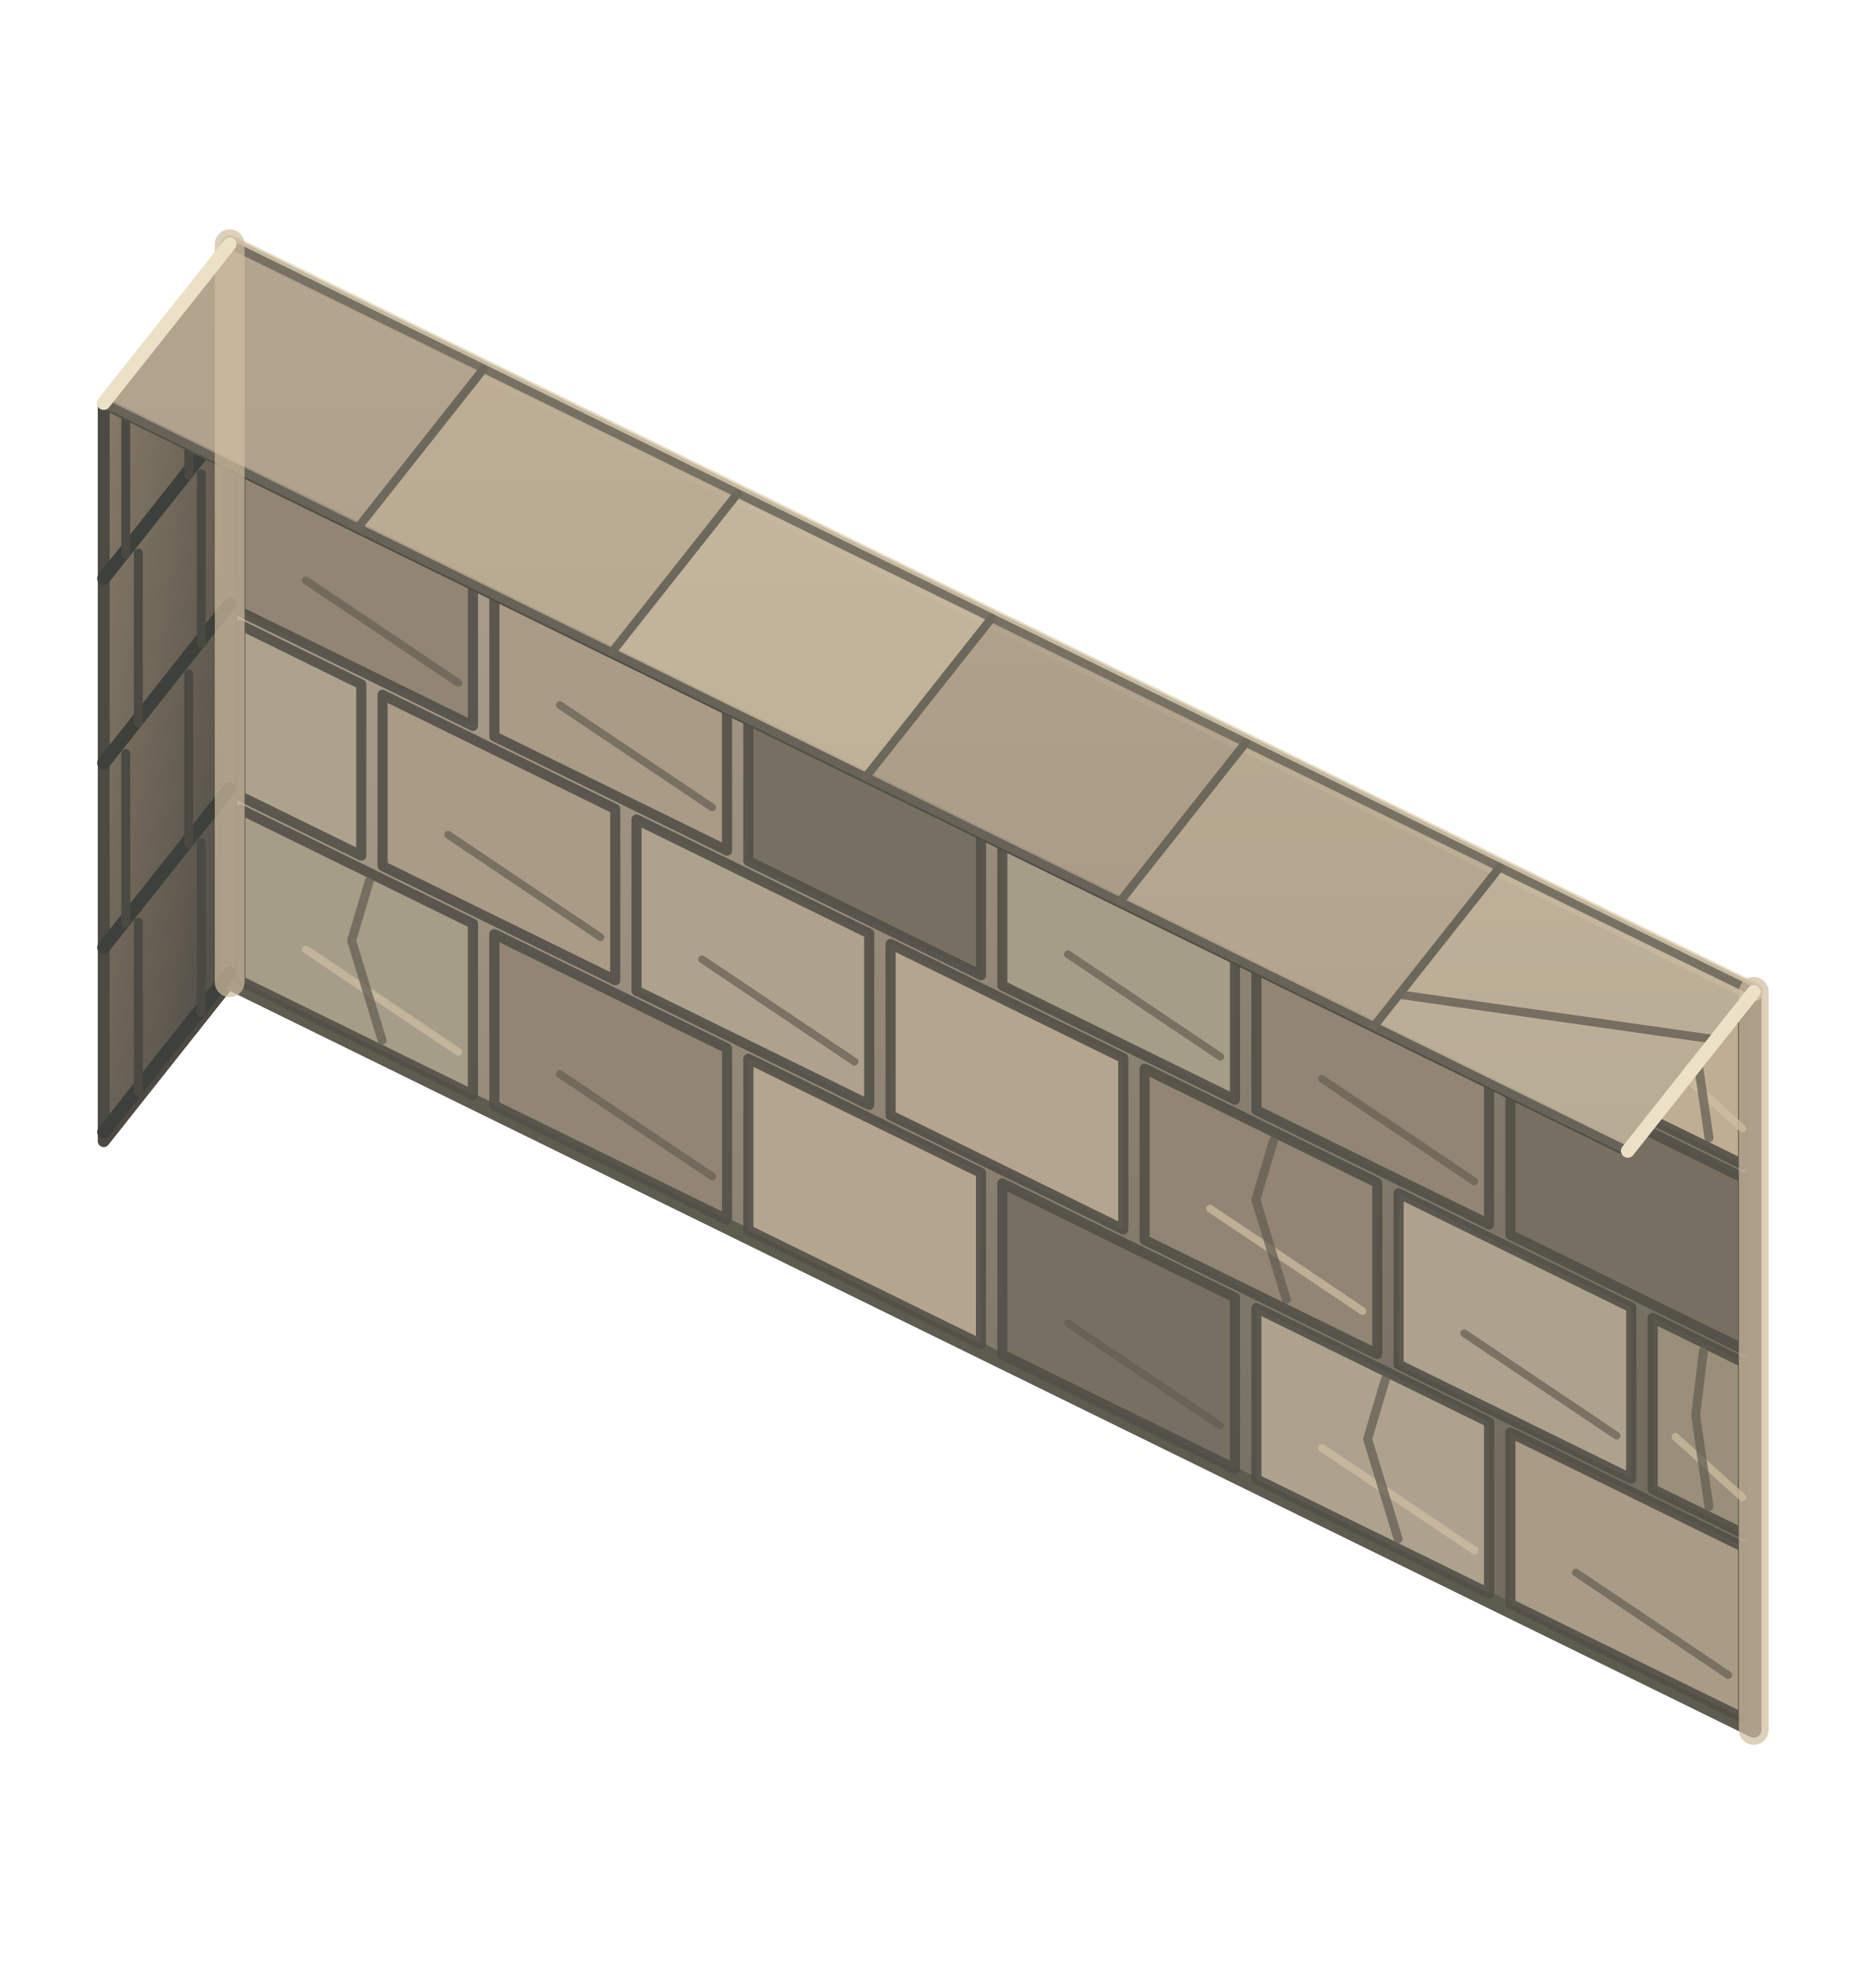
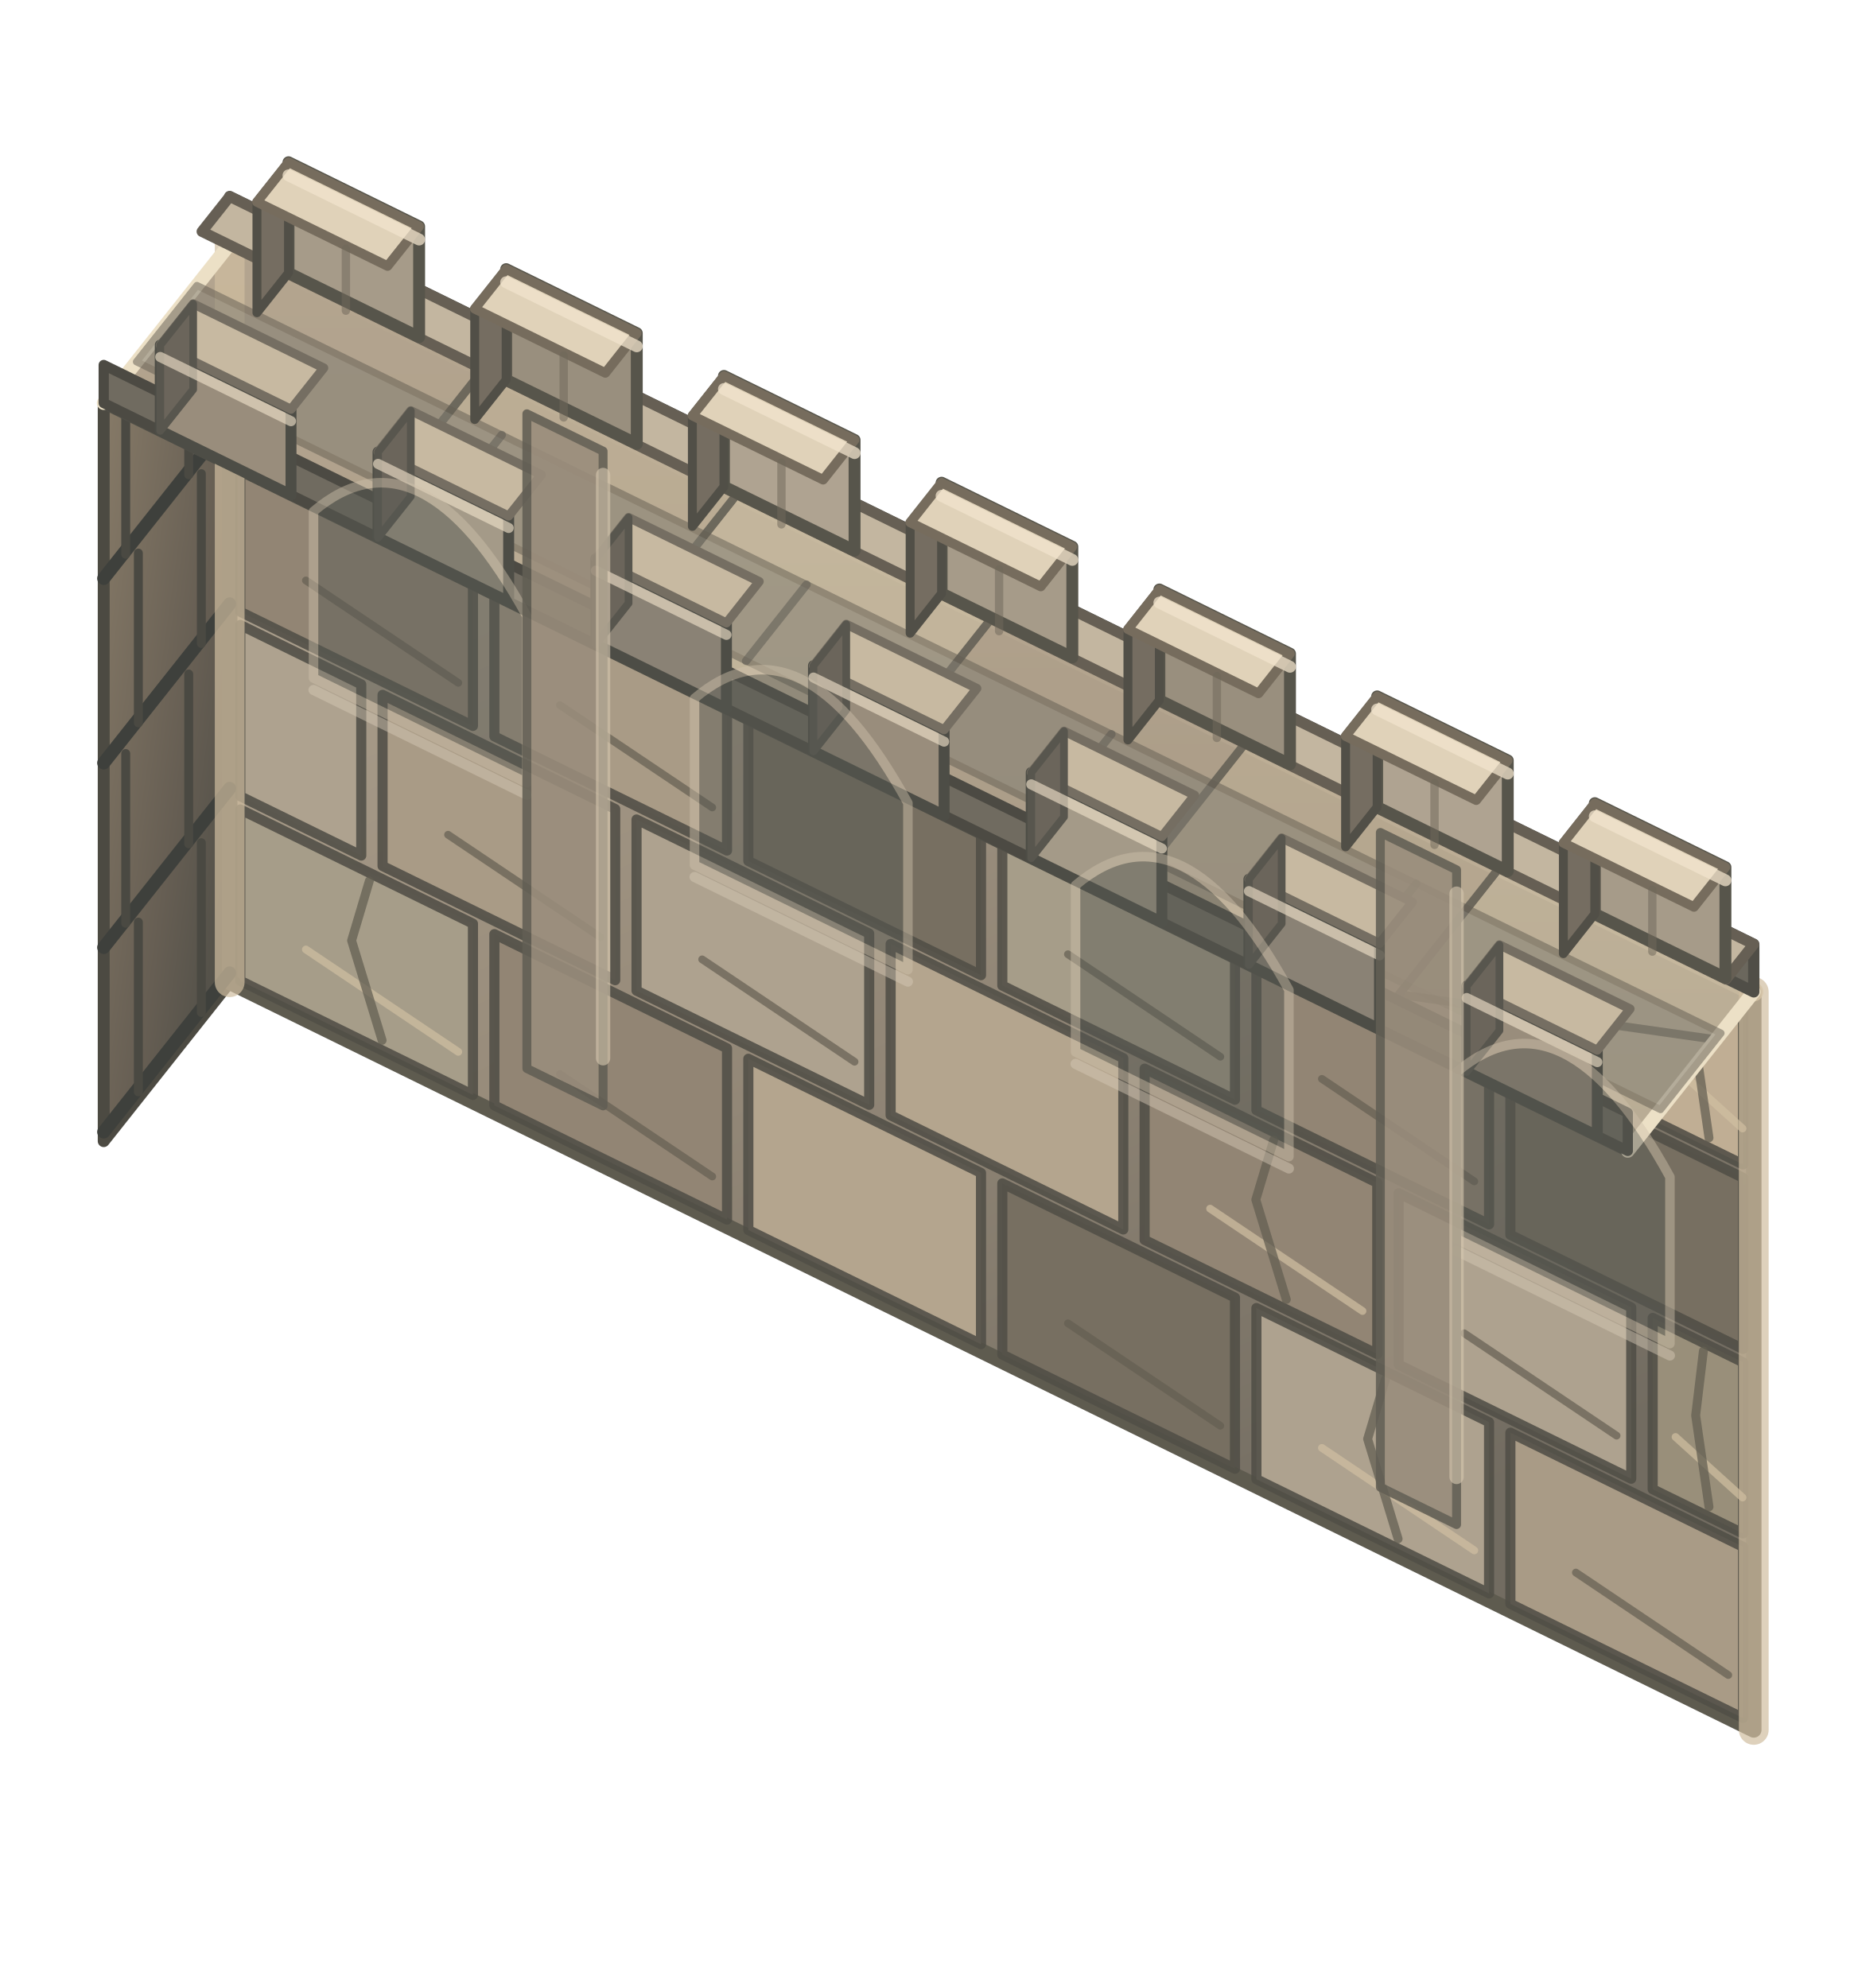
<svg xmlns="http://www.w3.org/2000/svg" width="156" height="167" viewBox="114 104 156 167" shape-rendering="geometricPrecision">
  <defs>
    <linearGradient id="side" x1="0" y1="0" x2="1" y2="1">
      <stop stop-color="#8c7f6b" />
      <stop offset=".6" stop-color="#665e53" />
      <stop offset="1" stop-color="#484943" />
    </linearGradient>
    <linearGradient id="front" x1="0" y1="0" x2=".5" y2="1">
      <stop stop-color="#b5a996" />
      <stop offset=".52" stop-color="#988c7b" />
      <stop offset="1" stop-color="#726c61" />
    </linearGradient>
    <linearGradient id="roof" x1="0" y1="0" x2="0" y2="1">
      <stop stop-color="#ddd0b6" />
      <stop offset=".5" stop-color="#b6a992" />
      <stop offset="1" stop-color="#797367" />
    </linearGradient>
  </defs>
  <g stroke-linejoin="round" stroke-linecap="round">
    <polygon points="133.29,186.51 122.71,199.86 122.71,137.86 133.29,124.51" fill="url(#side)" stroke="#4c4a42" stroke-width="1" />
    <polygon points="261.29,249.32 133.29,186.51 133.29,124.51 261.29,187.32" fill="url(#front)" stroke="#5e5b4f" stroke-width="1.3" />
    <polygon points="260.39,248.32 240.85,238.73 240.85,224.35 260.39,233.94" fill="#a99b86" stroke="#514f47" stroke-opacity=".88" stroke-width="0.85" />
    <polyline points="259.15,244.71 246.35,236.1" fill="none" stroke="#645e51" stroke-width="0.65" stroke-linecap="round" stroke-linejoin="round" opacity=".7" />
    <polygon points="239.06,237.85 219.52,228.26 219.52,213.88 239.06,223.47" fill="#aea28f" stroke="#514f47" stroke-opacity=".88" stroke-width="0.85" />
    <polyline points="237.82,234.24 225.02,225.63" fill="none" stroke="#d0bfa1" stroke-width="0.65" stroke-linecap="round" stroke-linejoin="round" opacity=".7" />
    <polyline points="231.42,233.27 228.86,224.88 230.35,219.88" fill="none" stroke="#615d50" stroke-width="0.75" stroke-linecap="round" stroke-linejoin="round" opacity=".72" />
    <polygon points="217.72,227.38 198.18,217.79 198.18,203.41 217.72,213" fill="#776f61" stroke="#514f47" stroke-opacity=".88" stroke-width="0.85" />
    <polyline points="216.49,223.77 203.69,215.16" fill="none" stroke="#645e51" stroke-width="0.65" stroke-linecap="round" stroke-linejoin="round" opacity=".7" />
    <polygon points="196.39,216.92 176.85,207.33 176.85,192.94 196.39,202.53" fill="#b4a58e" stroke="#514f47" stroke-opacity=".88" stroke-width="0.85" />
    <polygon points="175.06,206.45 155.52,196.86 155.52,182.47 175.06,192.06" fill="#928574" stroke="#514f47" stroke-opacity=".88" stroke-width="0.85" />
    <polyline points="173.82,202.83 161.02,194.23" fill="none" stroke="#645e51" stroke-width="0.65" stroke-linecap="round" stroke-linejoin="round" opacity=".7" />
    <polygon points="153.72,195.98 134.18,186.39 134.18,172 153.72,181.59" fill="#a69d89" stroke="#514f47" stroke-opacity=".88" stroke-width="0.85" />
    <polyline points="152.49,192.36 139.69,183.76" fill="none" stroke="#d0bfa1" stroke-width="0.65" stroke-linecap="round" stroke-linejoin="round" opacity=".7" />
    <polyline points="146.09,191.39 143.53,183.01 145.02,178" fill="none" stroke="#615d50" stroke-width="0.75" stroke-linecap="round" stroke-linejoin="round" opacity=".72" />
    <polygon points="260.39,232.82 252.8,229.1 252.8,214.71 260.39,218.44" fill="#998f7a" stroke="#514f47" stroke-opacity=".88" stroke-width="0.85" />
    <polyline points="260.35,229.8 254.72,224.71" fill="none" stroke="#d0bfa1" stroke-width="0.65" stroke-linecap="round" stroke-linejoin="round" opacity=".7" />
    <polyline points="257.53,230.58 256.41,222.9 257.06,217.49" fill="none" stroke="#615d50" stroke-width="0.75" stroke-linecap="round" stroke-linejoin="round" opacity=".72" />
    <polygon points="251,228.22 231.46,218.63 231.46,204.24 251,213.83" fill="#aea28f" stroke="#514f47" stroke-opacity=".88" stroke-width="0.85" />
    <polyline points="249.77,224.6 236.97,216" fill="none" stroke="#645e51" stroke-width="0.65" stroke-linecap="round" stroke-linejoin="round" opacity=".7" />
    <polygon points="229.67,217.75 210.13,208.16 210.13,193.77 229.67,203.36" fill="#928574" stroke="#514f47" stroke-opacity=".88" stroke-width="0.85" />
    <polyline points="228.43,214.13 215.63,205.53" fill="none" stroke="#d0bfa1" stroke-width="0.65" stroke-linecap="round" stroke-linejoin="round" opacity=".7" />
    <polyline points="222.03,213.16 219.47,204.78 220.97,199.77" fill="none" stroke="#615d50" stroke-width="0.75" stroke-linecap="round" stroke-linejoin="round" opacity=".72" />
    <polygon points="208.34,207.28 188.8,197.69 188.8,183.3 208.34,192.89" fill="#b4a58e" stroke="#514f47" stroke-opacity=".88" stroke-width="0.85" />
    <polygon points="187,196.81 167.46,187.22 167.46,172.84 187,182.42" fill="#aea28f" stroke="#514f47" stroke-opacity=".88" stroke-width="0.85" />
    <polyline points="185.77,193.19 172.97,184.59" fill="none" stroke="#645e51" stroke-width="0.65" stroke-linecap="round" stroke-linejoin="round" opacity=".7" />
    <polygon points="165.67,186.34 146.13,176.75 146.13,162.37 165.67,171.96" fill="#a99b86" stroke="#514f47" stroke-opacity=".88" stroke-width="0.85" />
    <polyline points="164.43,182.73 151.63,174.12" fill="none" stroke="#645e51" stroke-width="0.65" stroke-linecap="round" stroke-linejoin="round" opacity=".7" />
    <polygon points="144.34,175.87 134.18,170.89 134.18,156.5 144.34,161.49" fill="#aea28f" stroke="#514f47" stroke-opacity=".88" stroke-width="0.85" />
    <polygon points="260.39,217.32 240.85,207.73 240.85,193.35 260.39,202.94" fill="#776f61" stroke="#514f47" stroke-opacity=".88" stroke-width="0.85" />
    <polygon points="239.06,206.85 219.52,197.26 219.52,182.88 239.06,192.47" fill="#928574" stroke="#514f47" stroke-opacity=".88" stroke-width="0.85" />
    <polyline points="237.82,203.24 225.02,194.63" fill="none" stroke="#645e51" stroke-width="0.65" stroke-linecap="round" stroke-linejoin="round" opacity=".7" />
    <polygon points="217.72,196.38 198.18,186.79 198.18,172.41 217.72,182" fill="#a69d89" stroke="#514f47" stroke-opacity=".88" stroke-width="0.85" />
    <polyline points="216.49,192.77 203.69,184.16" fill="none" stroke="#645e51" stroke-width="0.65" stroke-linecap="round" stroke-linejoin="round" opacity=".7" />
    <polygon points="196.39,185.92 176.85,176.33 176.85,161.94 196.39,171.53" fill="#776f61" stroke="#514f47" stroke-opacity=".88" stroke-width="0.85" />
    <polygon points="175.06,175.45 155.52,165.86 155.52,151.47 175.06,161.06" fill="#a99b86" stroke="#514f47" stroke-opacity=".88" stroke-width="0.85" />
    <polyline points="173.82,171.83 161.02,163.23" fill="none" stroke="#645e51" stroke-width="0.65" stroke-linecap="round" stroke-linejoin="round" opacity=".7" />
    <polygon points="153.72,164.98 134.18,155.39 134.18,141 153.72,150.59" fill="#928574" stroke="#514f47" stroke-opacity=".88" stroke-width="0.85" />
    <polyline points="152.49,161.36 139.69,152.76" fill="none" stroke="#645e51" stroke-width="0.65" stroke-linecap="round" stroke-linejoin="round" opacity=".7" />
    <polygon points="260.39,201.82 252.8,198.1 252.8,183.71 260.39,187.44" fill="#c0ae94" stroke="#514f47" stroke-opacity=".88" stroke-width="0.85" />
    <polyline points="260.35,198.8 254.72,193.71" fill="none" stroke="#d0bfa1" stroke-width="0.65" stroke-linecap="round" stroke-linejoin="round" opacity=".7" />
    <polyline points="257.53,199.58 256.41,191.9 257.06,186.49" fill="none" stroke="#615d50" stroke-width="0.75" stroke-linecap="round" stroke-linejoin="round" opacity=".72" />
    <polygon points="251,197.22 231.46,187.63 231.46,173.24 251,182.83" fill="#a99b86" stroke="#514f47" stroke-opacity=".88" stroke-width="0.85" />
    <polyline points="249.77,193.6 236.97,185" fill="none" stroke="#d0bfa1" stroke-width="0.65" stroke-linecap="round" stroke-linejoin="round" opacity=".7" />
    <polyline points="243.37,192.63 240.81,184.25 242.3,179.24" fill="none" stroke="#615d50" stroke-width="0.75" stroke-linecap="round" stroke-linejoin="round" opacity=".72" />
    <polygon points="229.67,186.75 210.13,177.16 210.13,162.77 229.67,172.36" fill="#928574" stroke="#514f47" stroke-opacity=".88" stroke-width="0.85" />
    <polyline points="228.43,183.13 215.63,174.53" fill="none" stroke="#d0bfa1" stroke-width="0.65" stroke-linecap="round" stroke-linejoin="round" opacity=".7" />
    <polyline points="222.03,182.16 219.47,173.78 220.97,168.77" fill="none" stroke="#615d50" stroke-width="0.75" stroke-linecap="round" stroke-linejoin="round" opacity=".72" />
    <polygon points="208.34,176.28 188.8,166.69 188.8,152.3 208.34,161.89" fill="#998f7a" stroke="#514f47" stroke-opacity=".88" stroke-width="0.85" />
    <polygon points="187,165.81 167.46,156.22 167.46,141.84 187,151.42" fill="#aea28f" stroke="#514f47" stroke-opacity=".88" stroke-width="0.85" />
    <polyline points="185.77,162.19 172.97,153.59" fill="none" stroke="#645e51" stroke-width="0.65" stroke-linecap="round" stroke-linejoin="round" opacity=".7" />
    <polygon points="165.67,155.34 146.13,145.75 146.13,131.37 165.67,140.96" fill="#776f61" stroke="#514f47" stroke-opacity=".88" stroke-width="0.85" />
    <polyline points="164.43,151.73 151.63,143.12" fill="none" stroke="#645e51" stroke-width="0.65" stroke-linecap="round" stroke-linejoin="round" opacity=".7" />
    <polygon points="144.34,144.87 134.18,139.89 134.18,125.5 144.34,130.49" fill="#aea28f" stroke="#514f47" stroke-opacity=".88" stroke-width="0.85" />
    <polyline points="144.04,141.72 136.87,135.87" fill="none" stroke="#d0bfa1" stroke-width="0.65" stroke-linecap="round" stroke-linejoin="round" opacity=".7" />
    <polyline points="140.45,142.13 139.02,134.29 139.86,128.97" fill="none" stroke="#615d50" stroke-width="0.75" stroke-linecap="round" stroke-linejoin="round" opacity=".72" />
    <polyline points="133.29,185.73 122.71,199.09" fill="none" stroke="#3e403c" stroke-width="1.1" stroke-linecap="round" stroke-linejoin="round" />
    <polyline points="130.91,189.05 130.91,174.79" fill="none" stroke="#4a4942" stroke-width="0.75" stroke-linecap="round" stroke-linejoin="round" />
    <polyline points="125.62,195.72 125.62,181.46" fill="none" stroke="#4a4942" stroke-width="0.75" stroke-linecap="round" stroke-linejoin="round" />
    <polyline points="133.29,170.23 122.71,183.59" fill="none" stroke="#3e403c" stroke-width="1.1" stroke-linecap="round" stroke-linejoin="round" />
    <polyline points="129.85,174.88 129.85,160.62" fill="none" stroke="#4a4942" stroke-width="0.75" stroke-linecap="round" stroke-linejoin="round" />
    <polyline points="124.56,181.56 124.56,167.3" fill="none" stroke="#4a4942" stroke-width="0.75" stroke-linecap="round" stroke-linejoin="round" />
    <polyline points="133.29,154.73 122.71,168.09" fill="none" stroke="#3e403c" stroke-width="1.1" stroke-linecap="round" stroke-linejoin="round" />
    <polyline points="130.91,158.05 130.91,143.79" fill="none" stroke="#4a4942" stroke-width="0.75" stroke-linecap="round" stroke-linejoin="round" />
    <polyline points="125.62,164.72 125.62,150.46" fill="none" stroke="#4a4942" stroke-width="0.75" stroke-linecap="round" stroke-linejoin="round" />
    <polyline points="133.29,139.23 122.71,152.59" fill="none" stroke="#3e403c" stroke-width="1.1" stroke-linecap="round" stroke-linejoin="round" />
    <polyline points="129.85,143.88 129.85,129.62" fill="none" stroke="#4a4942" stroke-width="0.75" stroke-linecap="round" stroke-linejoin="round" />
    <polyline points="124.56,150.56 124.56,136.3" fill="none" stroke="#4a4942" stroke-width="0.75" stroke-linecap="round" stroke-linejoin="round" />
    <polygon points="261.29,187.32 133.29,124.51 122.71,137.86 250.71,200.68" fill="url(#roof)" stroke="#504f47" stroke-width="1" />
    <polyline points="261.29,187.32 133.29,124.51" fill="none" stroke="#e2d3b6" stroke-width="1.6" stroke-linecap="round" stroke-linejoin="round" opacity=".8" />
    <polygon points="261.29,187.32 239.95,176.85 229.38,190.21 250.71,200.68" fill="#c3b59b" stroke="#6b665a" stroke-width=".7" opacity=".86" />
    <polyline points="258.11,191.33 231.49,187.54" fill="none" stroke="#766e61" stroke-width="0.72" stroke-linecap="round" stroke-linejoin="round" />
    <polygon points="239.95,176.85 218.62,166.38 208.05,179.74 229.38,190.21" fill="#b8a991" stroke="#6b665a" stroke-width=".7" opacity=".86" />
    <polygon points="218.62,166.38 197.29,155.91 186.71,169.27 208.05,179.74" fill="#ad9e89" stroke="#6b665a" stroke-width=".7" opacity=".86" />
    <polygon points="197.29,155.91 175.95,145.44 165.38,158.8 186.71,169.27" fill="#c3b59b" stroke="#6b665a" stroke-width=".7" opacity=".86" />
    <polygon points="175.95,145.44 154.62,134.97 144.05,148.33 165.38,158.8" fill="#b8a991" stroke="#6b665a" stroke-width=".7" opacity=".86" />
    <polygon points="154.62,134.97 133.29,124.51 122.71,137.86 144.05,148.33" fill="#ad9e89" stroke="#6b665a" stroke-width=".7" opacity=".86" />
    <polyline points="261.29,249.32 261.29,187.32" fill="none" stroke="#d0bea0" stroke-width="2.5" stroke-linecap="round" stroke-linejoin="round" opacity=".7" />
    <polyline points="261.29,187.32 250.71,200.68" fill="none" stroke="#ece0c6" stroke-width="1.15" stroke-linecap="round" stroke-linejoin="round" />
    <polyline points="133.29,186.51 133.29,124.51" fill="none" stroke="#d0bea0" stroke-width="2.5" stroke-linecap="round" stroke-linejoin="round" opacity=".7" />
    <polyline points="133.29,124.51 122.71,137.86" fill="none" stroke="#ece0c6" stroke-width="1.15" stroke-linecap="round" stroke-linejoin="round" />
  </g>
+   <g id="stone-crenellations-v1" stroke-linejoin="round" stroke-linecap="round">
+     <polygon points="258.54,190.79 130.54,127.98 125.46,134.39 253.46,197.21" fill="#817d72" stroke="#635e53" stroke-width=".60" opacity=".52" />
+     <path d="M232.94,178.23 L227.86,184.64" stroke="#55534d" stroke-width=".70" opacity="0.48" fill="none" />
+     <path d="M207.34,165.67 L202.26,172.08" stroke="#55534d" stroke-width=".70" opacity="0.48" fill="none" />
+     <path d="M181.74,153.11 L176.66,159.52" stroke="#55534d" stroke-width=".70" opacity="0.48" fill="none" />
+     <path d="M156.14,140.54 L151.06,146.95" stroke="#55534d" stroke-width=".70" opacity="0.48" fill="none" />
+     <polygon points="250.71,200.68 122.71,137.86 122.71,134.66 250.71,197.48" fill="#706b60" stroke="#4c4a43" stroke-width=".86" />
+     <polygon points="248.15,199.42 237.18,194.04 237.18,186.84 248.15,192.22" fill="#998d7c" stroke="#4d4d46" stroke-width=".92" />
+     <polygon points="248.15,192.22 237.18,186.84 239.93,183.37 250.90,188.75" fill="#c7b9a1" stroke="#756e62" stroke-width=".76" />
+     <polygon points="237.18,194.04 239.93,190.57 239.93,183.37 237.18,186.84" fill="#6b655b" stroke="#58564e" stroke-width=".65" />
+     <path d="M248.15,193.22 L237.18,187.84" stroke="#eee0c8" stroke-width=".85" opacity="0.64" fill="none" />
+     <polygon points="229.86,190.45 218.89,185.06 218.89,177.86 229.86,183.25" fill="#8a8275" stroke="#4d4d46" stroke-width=".92" />
+     <polygon points="229.86,183.25 218.89,177.86 221.64,174.39 232.62,179.78" fill="#c7b9a1" stroke="#756e62" stroke-width=".76" />
+     <polygon points="218.89,185.06 221.64,181.59 221.64,174.39 218.89,177.86" fill="#6b655b" stroke="#58564e" stroke-width=".65" />
+     <path d="M229.86,184.25 L218.89,178.86" stroke="#eee0c8" stroke-width=".85" opacity="0.64" fill="none" />
+     <polygon points="211.58,181.48 200.61,176.09 200.61,168.89 211.58,174.28" fill="#a49a88" stroke="#4d4d46" stroke-width=".92" />
+     <polygon points="211.58,174.28 200.61,168.89 203.36,165.42 214.33,170.80" fill="#c7b9a1" stroke="#756e62" stroke-width=".76" />
+     <polygon points="200.61,176.09 203.36,172.62 203.36,165.42 200.61,168.89" fill="#6b655b" stroke="#58564e" stroke-width=".65" />
+     <path d="M211.58,175.28 L200.61,169.89" stroke="#eee0c8" stroke-width=".85" opacity="0.64" fill="none" />
+     <polygon points="193.29,172.50 182.32,167.12 182.32,159.92 193.29,165.30" fill="#998d7c" stroke="#4d4d46" stroke-width=".92" />
+     <polygon points="193.29,165.30 182.32,159.92 185.07,156.44 196.04,161.83" fill="#c7b9a1" stroke="#756e62" stroke-width=".76" />
+     <polygon points="182.32,167.12 185.07,163.64 185.07,156.44 182.32,159.92" fill="#6b655b" stroke="#58564e" stroke-width=".65" />
+     <path d="M193.29,166.30 L182.32,160.92" stroke="#eee0c8" stroke-width=".85" opacity="0.64" fill="none" />
+     <polygon points="175.01,163.53 164.04,158.14 164.04,150.94 175.01,156.33" fill="#8a8275" stroke="#4d4d46" stroke-width=".92" />
+     <polygon points="175.01,156.33 164.04,150.94 166.79,147.47 177.76,152.85" fill="#c7b9a1" stroke="#756e62" stroke-width=".76" />
+     <polygon points="164.04,158.14 166.79,154.67 166.79,147.47 164.04,150.94" fill="#6b655b" stroke="#58564e" stroke-width=".65" />
+     <path d="M175.01,157.33 L164.04,151.94" stroke="#eee0c8" stroke-width=".85" opacity="0.64" fill="none" />
+     <polygon points="156.72,154.55 145.75,149.17 145.75,141.97 156.72,147.35" fill="#a49a88" stroke="#4d4d46" stroke-width=".92" />
+     <polygon points="156.72,147.35 145.75,141.97 148.50,138.50 159.47,143.88" fill="#c7b9a1" stroke="#756e62" stroke-width=".76" />
+     <polygon points="145.75,149.17 148.50,145.70 148.50,138.50 145.75,141.97" fill="#6b655b" stroke="#58564e" stroke-width=".65" />
+     <path d="M156.72,148.35 L145.75,142.97" stroke="#eee0c8" stroke-width=".85" opacity="0.64" fill="none" />
+     <polygon points="138.44,145.58 127.46,140.19 127.46,132.99 138.44,138.38" fill="#998d7c" stroke="#4d4d46" stroke-width=".92" />
+     <polygon points="138.44,138.38 127.46,132.99 130.22,129.52 141.19,134.91" fill="#c7b9a1" stroke="#756e62" stroke-width=".76" />
+     <polygon points="127.46,140.19 130.22,136.72 130.22,129.52 127.46,132.99" fill="#6b655b" stroke="#58564e" stroke-width=".65" />
+     <path d="M138.44,139.38 L127.46,133.99" stroke="#eee0c8" stroke-width=".85" opacity="0.64" fill="none" />
+     <path d="M254.25,216.87 L254.25,202.87 Q245.29,186.47 236.33,194.07 L236.33,208.07 Z" fill="#575951" stroke="#cfc1aa" stroke-width=".8" opacity=".45" />
+     <path d="M254.25,217.87 L236.33,209.07" stroke="#d7cab7" stroke-width=".85" opacity="0.46" fill="none" />
+     <path d="M222.25,201.16 L222.25,187.16 Q213.29,170.77 204.33,178.37 L204.33,192.37 Z" fill="#575951" stroke="#cfc1aa" stroke-width=".8" opacity=".45" />
+     <path d="M222.25,202.16 L204.33,193.37" stroke="#d7cab7" stroke-width=".85" opacity="0.46" fill="none" />
+     <path d="M190.25,185.46 L190.25,171.46 Q181.29,155.06 172.33,162.67 L172.33,176.67 Z" fill="#575951" stroke="#cfc1aa" stroke-width=".8" opacity=".45" />
+     <path d="M190.25,186.46 L172.33,177.67" stroke="#d7cab7" stroke-width=".85" opacity="0.46" fill="none" />
+     <path d="M158.25,169.76 L158.25,155.76 Q149.29,139.36 140.33,146.96 L140.33,160.96 Z" fill="#575951" stroke="#cfc1aa" stroke-width=".8" opacity=".45" />
+     <path d="M158.25,170.76 L140.33,161.96" stroke="#d7cab7" stroke-width=".85" opacity="0.46" fill="none" />
+     <polygon points="236.33,177.07 229.93,173.93 229.93,228.93 236.33,232.07" fill="#998d7b" stroke="#625e54" stroke-width=".75" opacity=".88" />
+     <path d="M236.33,179.07 L236.33,228.07" stroke="#d5c6af" stroke-width="1.2" opacity="0.62" fill="none" />
+     <polygon points="164.65,141.90 158.25,138.76 158.25,193.76 164.65,196.90" fill="#998d7b" stroke="#625e54" stroke-width=".75" opacity=".88" />
+     <path d="M164.65,143.90 L164.65,192.90" stroke="#d5c6af" stroke-width="1.2" opacity="0.62" fill="none" />
+     <polygon points="261.29,187.32 133.29,124.51 133.29,120.51 261.29,183.32" fill="#6b675d" stroke="#504e47" stroke-width=".95" />
+     <polygon points="261.29,183.32 133.29,120.51 130.96,123.45 258.96,186.26" fill="#c3b6a0" stroke="#665f54" stroke-width=".9" />
+     <polygon points="258.91,186.15 247.94,180.77 247.94,171.47 258.91,176.85" fill="#a69b89" stroke="#57554b" stroke-width="1.0" />
+     <polygon points="247.94,180.77 245.30,184.11 245.30,174.81 247.94,171.47" fill="#756d61" stroke="#514f47" stroke-width=".75" />
+     <polygon points="258.91,176.85 247.94,171.47 245.30,174.81 256.27,180.19" fill="#e0d2b9" stroke="#766c5d" stroke-width=".8" />
+     <path d="M258.91,177.95 L247.94,172.57" stroke="#f1e4cd" stroke-width="1" opacity="0.74" fill="none" />
+     <path d="M252.77,183.94 L252.77,178.74" stroke="#6f675a" stroke-width=".70" opacity="0.52" fill="none" />
+     <polygon points="240.63,177.18 229.66,171.80 229.66,162.50 240.63,167.88" fill="#afa391" stroke="#57554b" stroke-width="1.0" />
+     <polygon points="229.66,171.80 227.01,175.14 227.01,165.84 229.66,162.50" fill="#756d61" stroke="#514f47" stroke-width=".75" />
+     <polygon points="240.63,167.88 229.66,162.50 227.01,165.84 237.98,171.22" fill="#e0d2b9" stroke="#766c5d" stroke-width=".8" />
+     <path d="M240.63,168.98 L229.66,163.60" stroke="#f1e4cd" stroke-width="1" opacity="0.74" fill="none" />
+     <path d="M234.48,174.97 L234.48,169.77" stroke="#6f675a" stroke-width=".70" opacity="0.52" fill="none" />
+     <polygon points="222.34,168.21 211.37,162.82 211.37,153.52 222.34,158.91" fill="#998f7e" stroke="#57554b" stroke-width="1.0" />
+     <polygon points="211.37,162.82 208.73,166.16 208.73,156.86 211.37,153.52" fill="#756d61" stroke="#514f47" stroke-width=".75" />
+     <polygon points="222.34,158.91 211.37,153.52 208.73,156.86 219.70,162.25" fill="#e0d2b9" stroke="#766c5d" stroke-width=".8" />
+     <path d="M222.34,160.01 L211.37,154.62" stroke="#f1e4cd" stroke-width="1" opacity="0.74" fill="none" />
+     <path d="M216.20,165.99 L216.20,160.79" stroke="#6f675a" stroke-width=".70" opacity="0.52" fill="none" />
+     <polygon points="204.06,159.23 193.08,153.85 193.08,144.55 204.06,149.93" fill="#a69b89" stroke="#57554b" stroke-width="1.0" />
+     <polygon points="193.08,153.85 190.44,157.19 190.44,147.89 193.08,144.55" fill="#756d61" stroke="#514f47" stroke-width=".75" />
+     <polygon points="204.06,149.93 193.08,144.55 190.44,147.89 201.41,153.27" fill="#e0d2b9" stroke="#766c5d" stroke-width=".8" />
+     <path d="M204.06,151.03 L193.08,145.65" stroke="#f1e4cd" stroke-width="1" opacity="0.74" fill="none" />
+     <path d="M197.91,157.02 L197.91,151.82" stroke="#6f675a" stroke-width=".70" opacity="0.52" fill="none" />
+     <polygon points="185.77,150.26 174.80,144.88 174.80,135.58 185.77,140.96" fill="#afa391" stroke="#57554b" stroke-width="1.0" />
+     <polygon points="174.80,144.88 172.15,148.22 172.15,138.92 174.80,135.58" fill="#756d61" stroke="#514f47" stroke-width=".75" />
+     <polygon points="185.77,140.96 174.80,135.58 172.15,138.92 183.13,144.30" fill="#e0d2b9" stroke="#766c5d" stroke-width=".8" />
+     <path d="M185.77,142.06 L174.80,136.68" stroke="#f1e4cd" stroke-width="1" opacity="0.74" fill="none" />
+     <path d="M179.63,148.05 L179.63,142.85" stroke="#6f675a" stroke-width=".70" opacity="0.52" fill="none" />
+     <polygon points="167.48,141.29 156.51,135.91 156.51,126.61 167.48,131.99" fill="#998f7e" stroke="#57554b" stroke-width="1.0" />
+     <polygon points="156.51,135.91 153.87,139.24 153.87,129.94 156.51,126.61" fill="#756d61" stroke="#514f47" stroke-width=".75" />
+     <polygon points="167.48,131.99 156.51,126.61 153.87,129.94 164.84,135.33" fill="#e0d2b9" stroke="#766c5d" stroke-width=".8" />
+     <path d="M167.48,133.09 L156.51,127.71" stroke="#f1e4cd" stroke-width="1" opacity="0.74" fill="none" />
+     <path d="M161.34,139.07 L161.34,133.87" stroke="#6f675a" stroke-width=".70" opacity="0.52" fill="none" />
+     <polygon points="149.20,132.32 138.23,126.93 138.23,117.63 149.20,123.02" fill="#a69b89" stroke="#57554b" stroke-width="1.0" />
+     <polygon points="138.23,126.93 135.58,130.27 135.58,120.97 138.23,117.63" fill="#756d61" stroke="#514f47" stroke-width=".75" />
+     <polygon points="149.20,123.02 138.23,117.63 135.58,120.97 146.55,126.35" fill="#e0d2b9" stroke="#766c5d" stroke-width=".8" />
+     <path d="M149.20,124.12 L138.23,118.73" stroke="#f1e4cd" stroke-width="1" opacity="0.74" fill="none" />
+     <path d="M143.05,130.10 L143.05,124.90" stroke="#6f675a" stroke-width=".70" opacity="0.52" fill="none" />
+   </g>
</svg>
